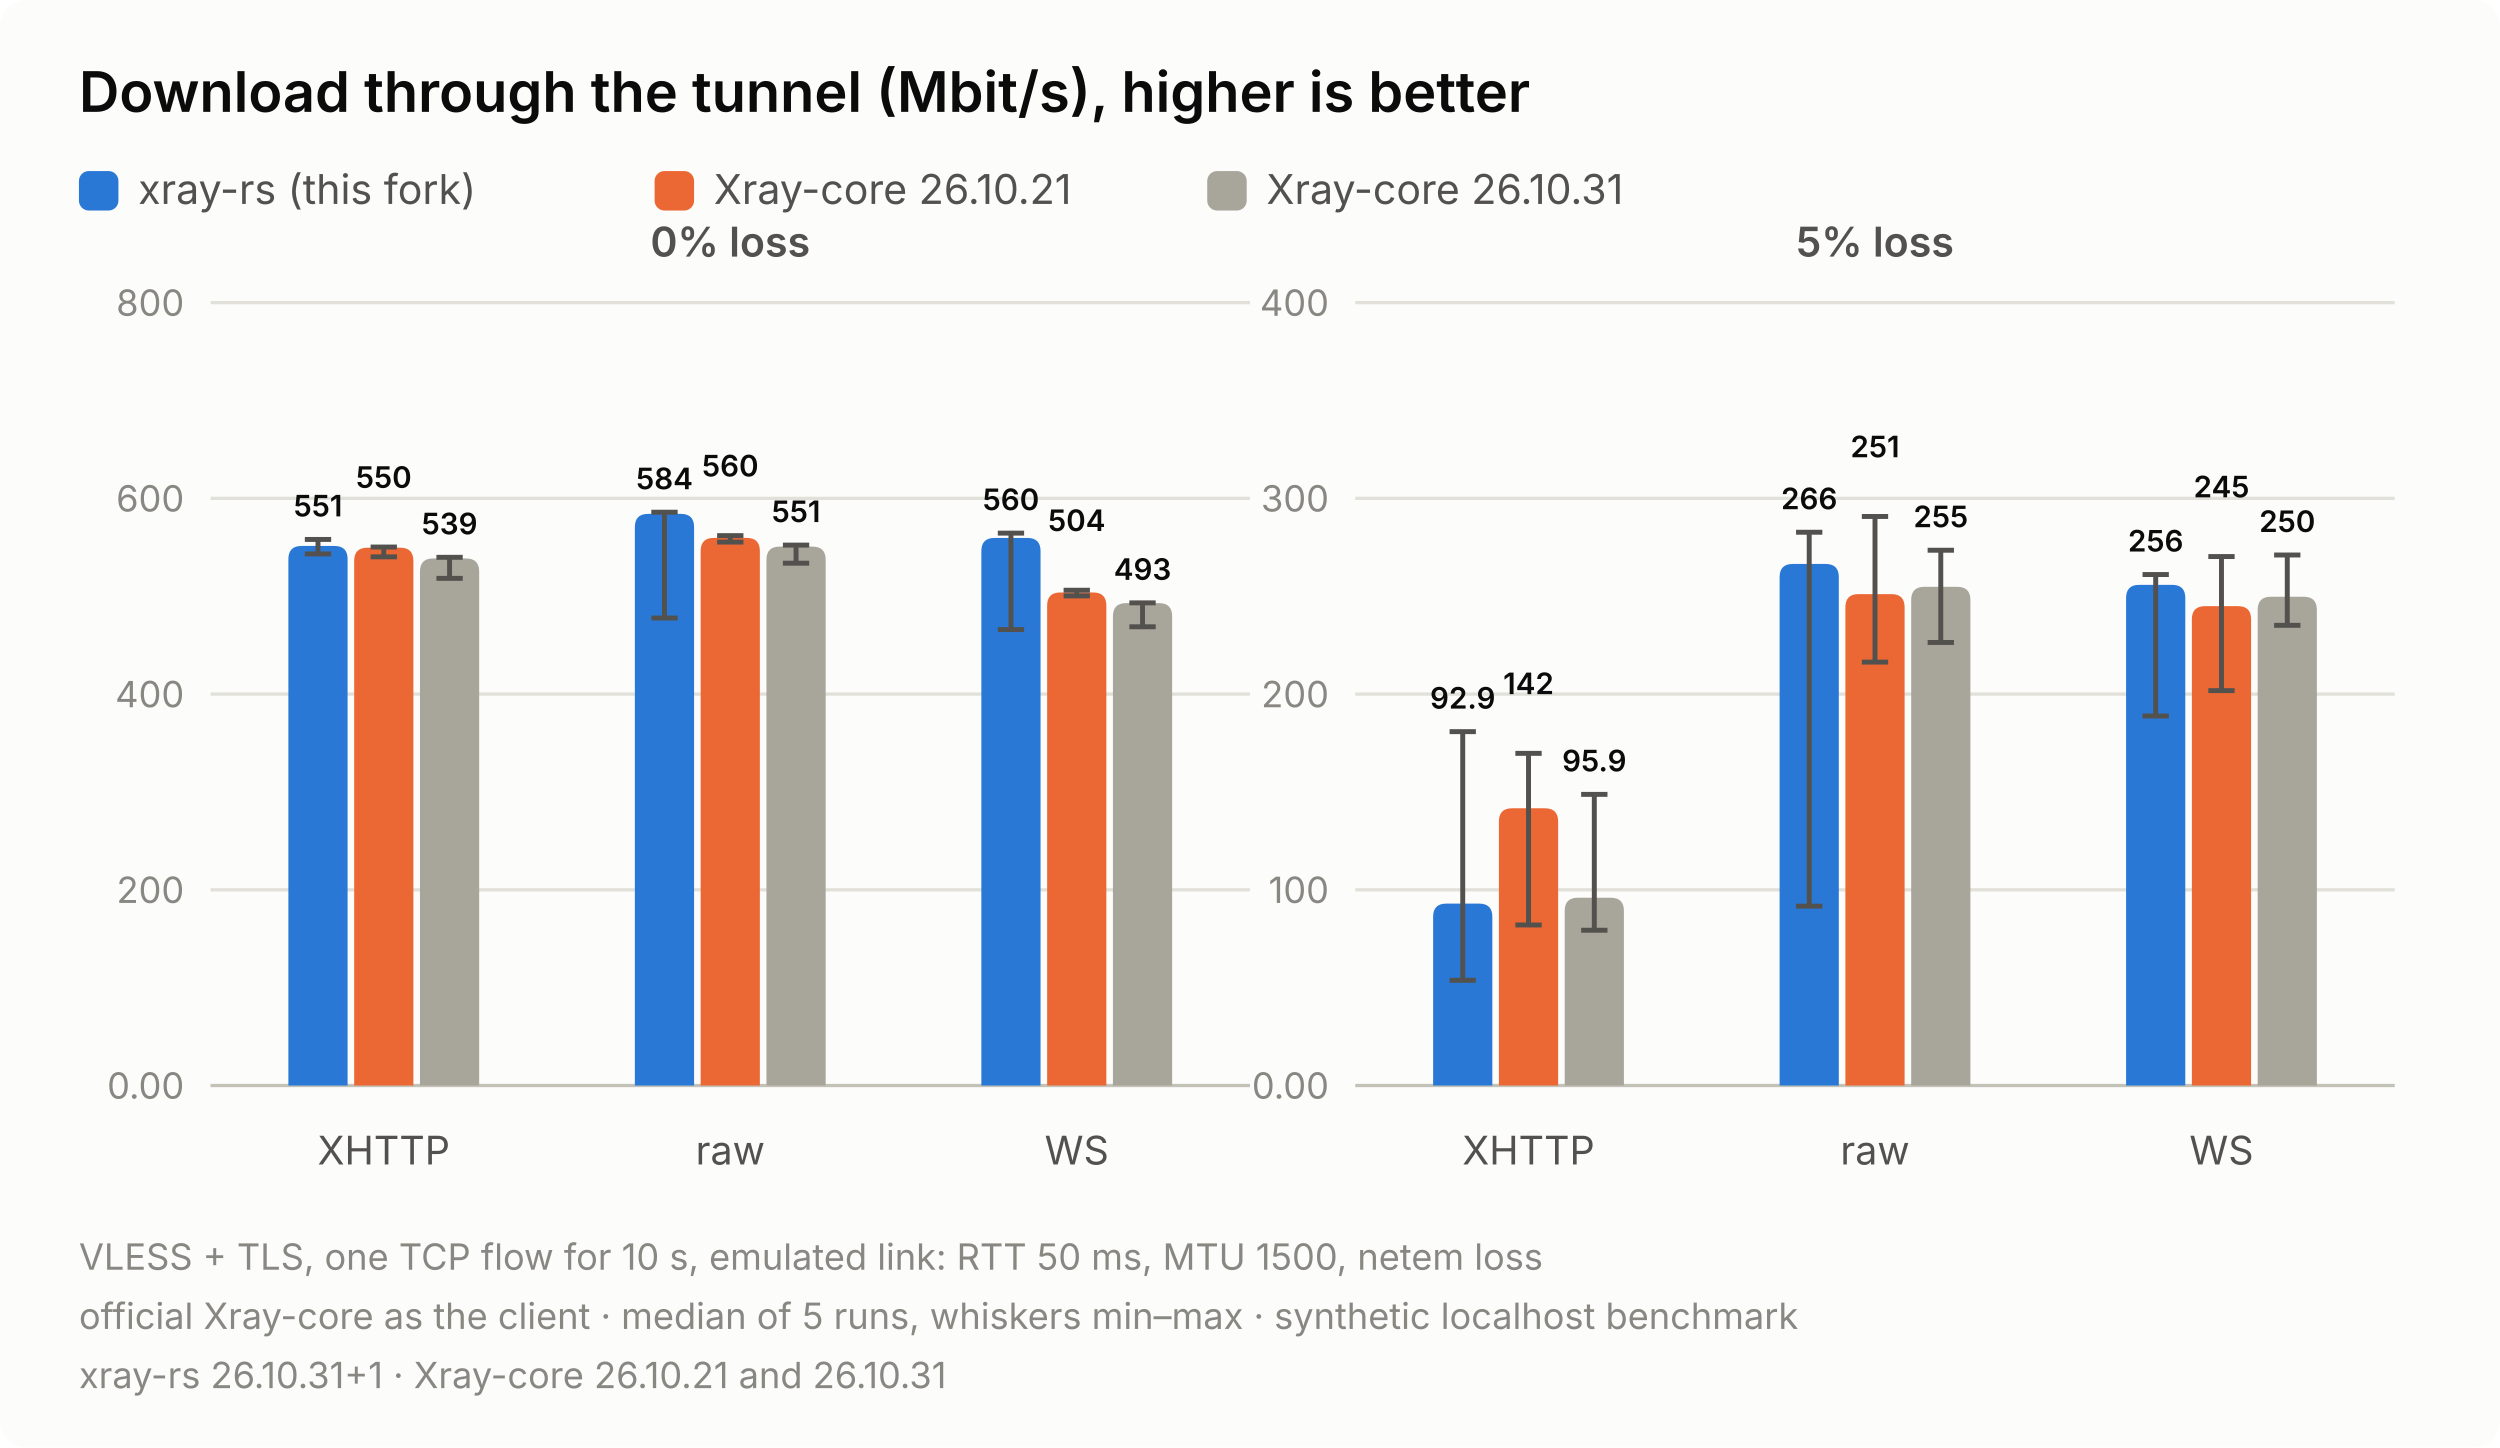
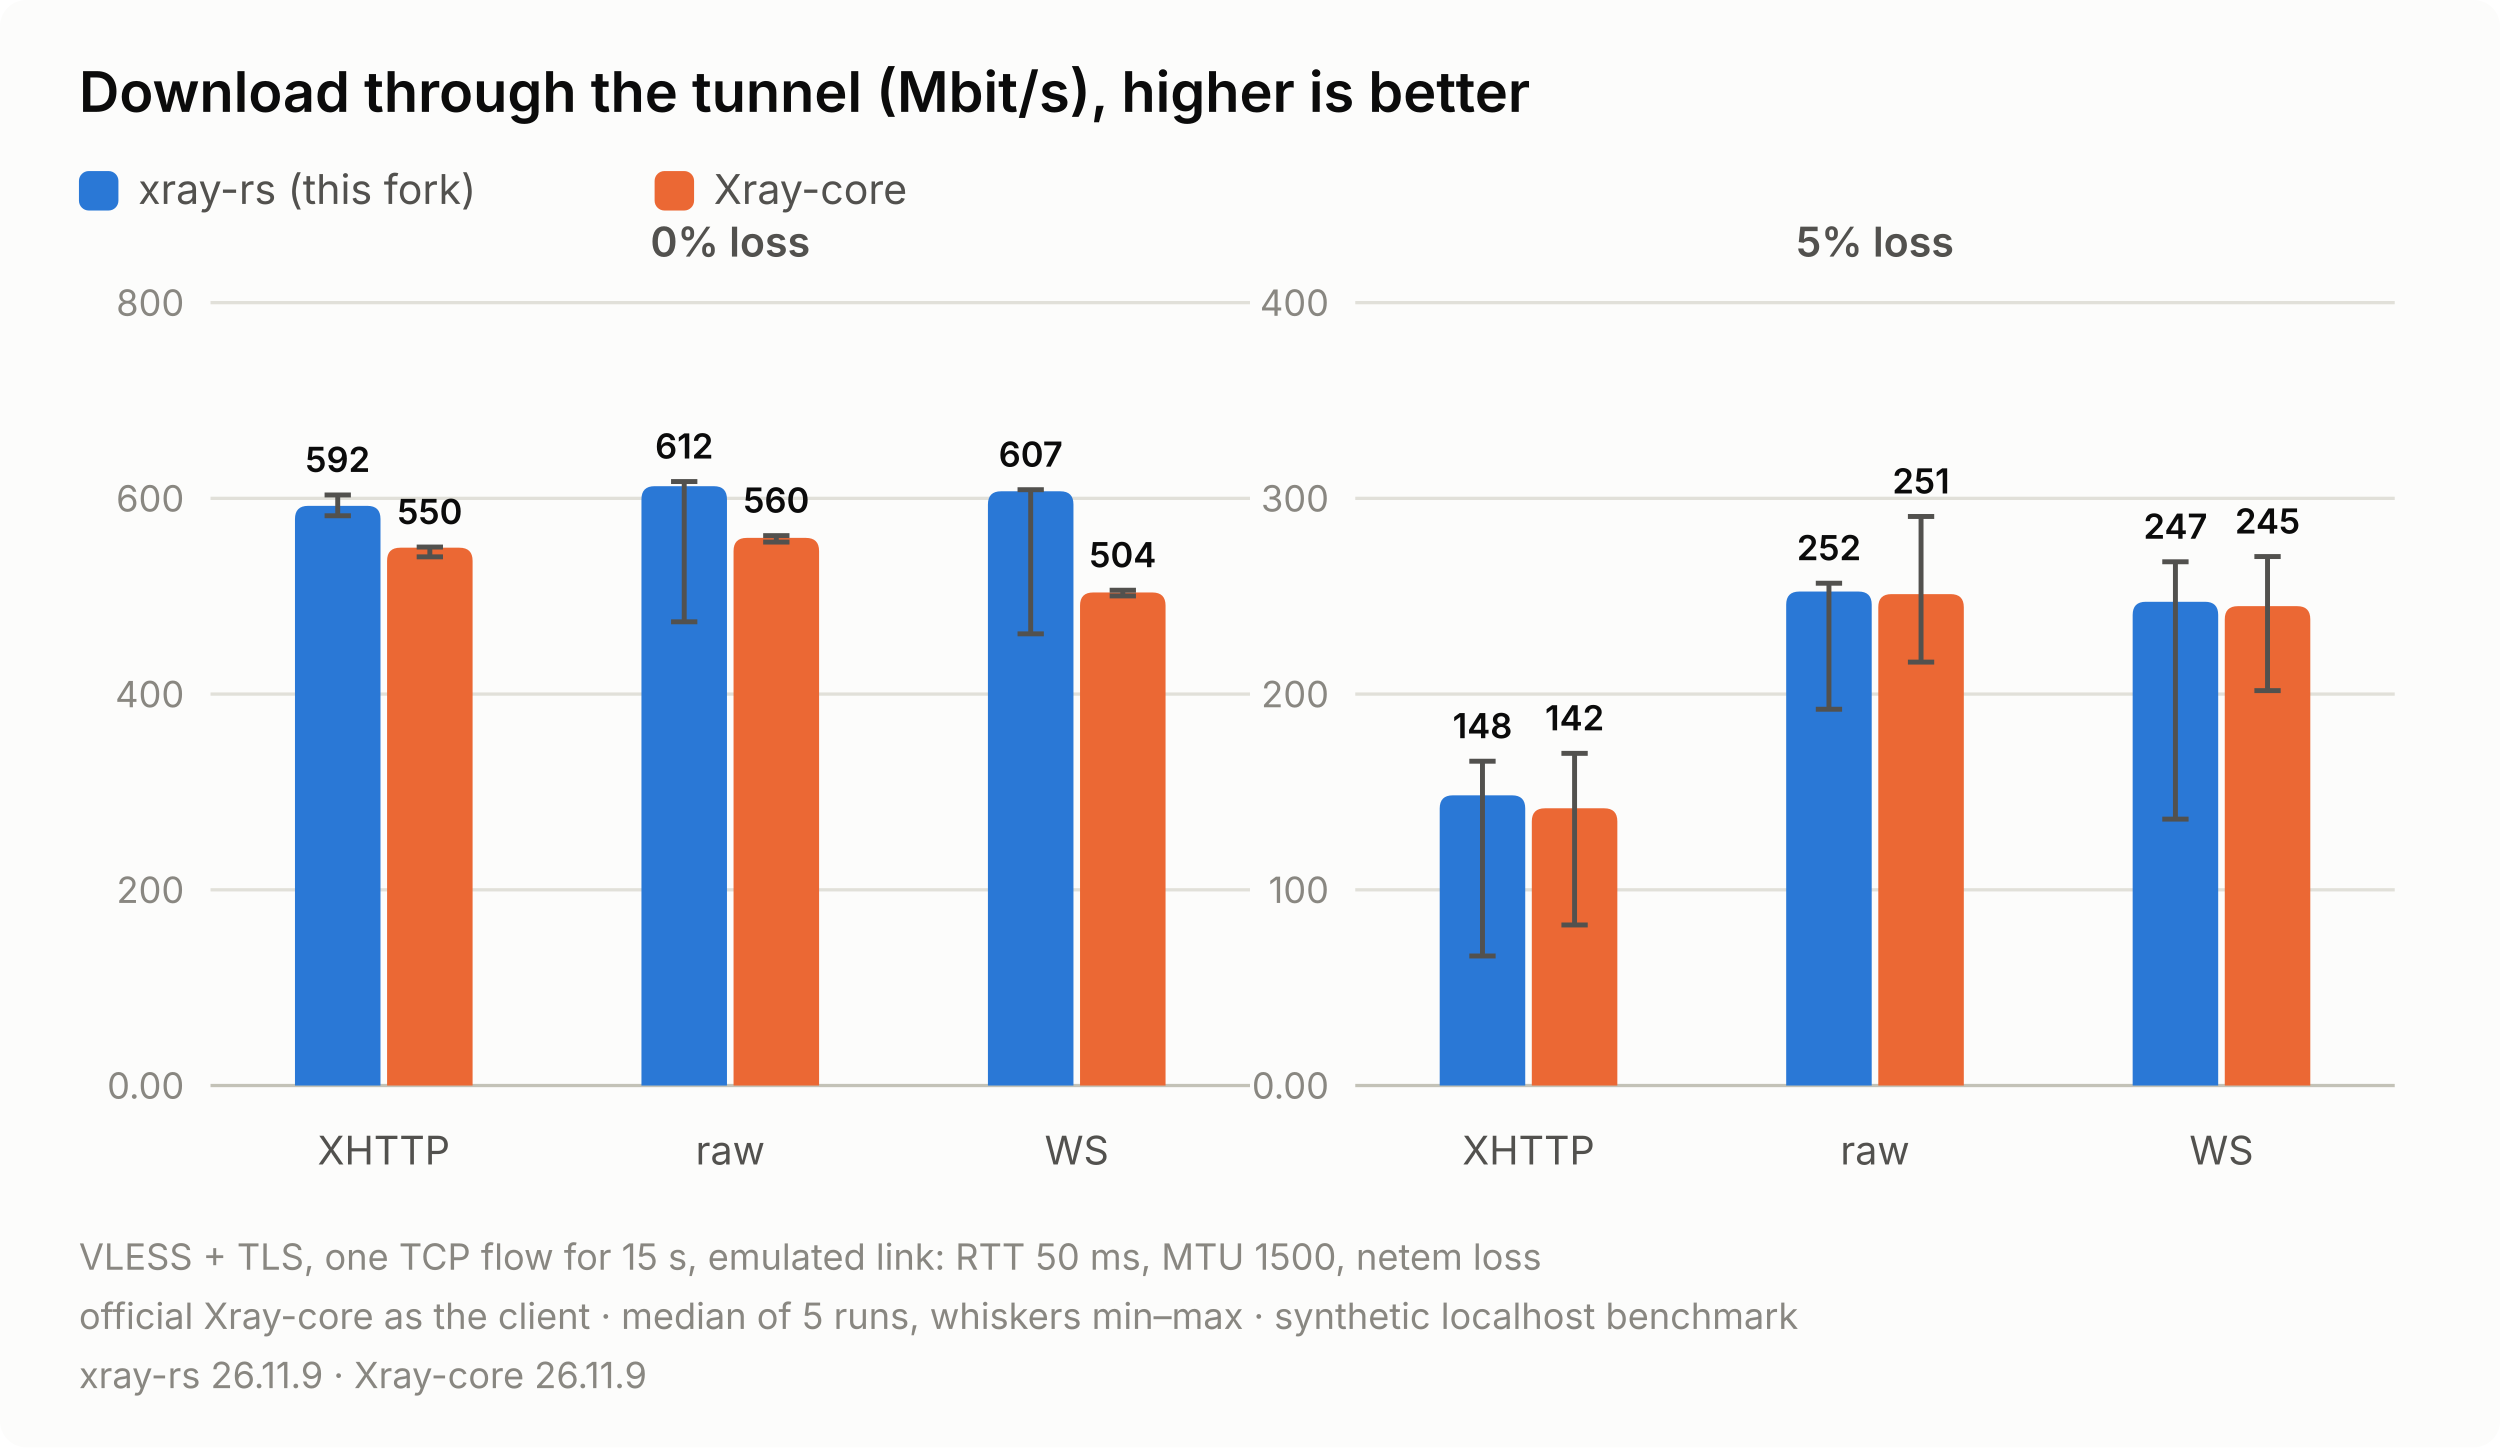
<svg xmlns="http://www.w3.org/2000/svg" width="760" height="440" viewBox="0 0 760 440" role="img" aria-label="Download through the tunnel (Mbit/s), higher is better">
  <rect width="760" height="440" fill="#fcfcfb" rx="8" />
  <text x="24" y="34" font-family="system-ui, -apple-system, 'Segoe UI', sans-serif" font-size="17" font-weight="600" fill="#0b0b0b">Download through the tunnel (Mbit/s), higher is better</text>
  <rect x="24" y="52" width="12" height="12" rx="3" fill="#2a78d6" />
  <text x="42" y="62" font-family="system-ui, -apple-system, 'Segoe UI', sans-serif" font-size="12.5" fill="#52514e">xray-rs (this fork)</text>
  <rect x="199" y="52" width="12" height="12" rx="3" fill="#eb6834" />
-   <text x="217" y="62" font-family="system-ui, -apple-system, 'Segoe UI', sans-serif" font-size="12.5" fill="#52514e">Xray-core 26.10.21</text>
-   <rect x="367" y="52" width="12" height="12" rx="3" fill="#a8a59b" />
-   <text x="385" y="62" font-family="system-ui, -apple-system, 'Segoe UI', sans-serif" font-size="12.5" fill="#52514e">Xray-core 26.10.31</text>
+   <text x="217" y="62" font-family="system-ui, -apple-system, 'Segoe UI', sans-serif" font-size="12.5" fill="#52514e">Xray-core</text>
  <text x="222.00" y="78" font-family="system-ui, -apple-system, 'Segoe UI', sans-serif" font-size="12.5" font-weight="600" fill="#52514e" text-anchor="middle">0% loss</text>
  <text x="56.0" y="334.00" font-family="system-ui, -apple-system, 'Segoe UI', sans-serif" font-size="11" fill="#898781" text-anchor="end">0.00</text>
  <line x1="64.0" y1="270.50" x2="380.0" y2="270.50" stroke="#e1e0d9" stroke-width="1" />
  <text x="56.0" y="274.50" font-family="system-ui, -apple-system, 'Segoe UI', sans-serif" font-size="11" fill="#898781" text-anchor="end">200</text>
  <line x1="64.0" y1="211.00" x2="380.0" y2="211.00" stroke="#e1e0d9" stroke-width="1" />
  <text x="56.0" y="215.00" font-family="system-ui, -apple-system, 'Segoe UI', sans-serif" font-size="11" fill="#898781" text-anchor="end">400</text>
  <line x1="64.0" y1="151.50" x2="380.0" y2="151.50" stroke="#e1e0d9" stroke-width="1" />
  <text x="56.0" y="155.50" font-family="system-ui, -apple-system, 'Segoe UI', sans-serif" font-size="11" fill="#898781" text-anchor="end">600</text>
  <line x1="64.0" y1="92.00" x2="380.0" y2="92.00" stroke="#e1e0d9" stroke-width="1" />
  <text x="56.0" y="96.00" font-family="system-ui, -apple-system, 'Segoe UI', sans-serif" font-size="11" fill="#898781" text-anchor="end">800</text>
  <line x1="64.0" y1="330" x2="380.0" y2="330" stroke="#c3c2b7" stroke-width="1" />
-   <path d="M 87.67 330.00 L 87.67 169.97 Q 87.67 165.97 91.67 165.97 L 101.67 165.97 Q 105.67 165.97 105.67 169.97 L 105.67 330.00 Z" fill="#2a78d6" />
-   <line x1="96.67" y1="168.39" x2="96.67" y2="163.99" stroke="#52514e" stroke-width="1.5" />
-   <line x1="92.67" y1="168.39" x2="100.67" y2="168.39" stroke="#52514e" stroke-width="1.5" />
-   <line x1="92.67" y1="163.99" x2="100.67" y2="163.99" stroke="#52514e" stroke-width="1.5" />
-   <text x="96.67" y="156.99" font-family="system-ui, -apple-system, 'Segoe UI', sans-serif" font-size="9" font-weight="600" fill="#0b0b0b" text-anchor="middle">551</text>
-   <path d="M 107.67 330.00 L 107.67 170.50 Q 107.67 166.50 111.67 166.50 L 121.67 166.50 Q 125.67 166.50 125.67 170.50 L 125.67 330.00 Z" fill="#eb6834" />
-   <line x1="116.67" y1="169.28" x2="116.67" y2="166.30" stroke="#52514e" stroke-width="1.5" />
-   <line x1="112.67" y1="169.28" x2="120.67" y2="169.28" stroke="#52514e" stroke-width="1.5" />
-   <line x1="112.67" y1="166.30" x2="120.67" y2="166.30" stroke="#52514e" stroke-width="1.5" />
-   <text x="116.67" y="148.30" font-family="system-ui, -apple-system, 'Segoe UI', sans-serif" font-size="9" font-weight="600" fill="#0b0b0b" text-anchor="middle">550</text>
-   <path d="M 127.67 330.00 L 127.67 173.77 Q 127.67 169.77 131.67 169.77 L 141.67 169.77 Q 145.67 169.77 145.67 173.77 L 145.67 330.00 Z" fill="#a8a59b" />
-   <line x1="136.67" y1="175.82" x2="136.67" y2="169.42" stroke="#52514e" stroke-width="1.5" />
-   <line x1="132.67" y1="175.82" x2="140.67" y2="175.82" stroke="#52514e" stroke-width="1.5" />
-   <line x1="132.67" y1="169.42" x2="140.67" y2="169.42" stroke="#52514e" stroke-width="1.5" />
-   <text x="136.67" y="162.42" font-family="system-ui, -apple-system, 'Segoe UI', sans-serif" font-size="9" font-weight="600" fill="#0b0b0b" text-anchor="middle">539</text>
+   <path d="M 89.67 330.00 L 89.67 157.78 Q 89.67 153.78 93.67 153.78 L 111.67 153.78 Q 115.67 153.78 115.67 157.78 L 115.67 330.00 Z" fill="#2a78d6" />
+   <line x1="102.67" y1="156.79" x2="102.67" y2="150.47" stroke="#52514e" stroke-width="1.5" />
+   <line x1="98.67" y1="156.79" x2="106.67" y2="156.79" stroke="#52514e" stroke-width="1.5" />
+   <line x1="98.67" y1="150.47" x2="106.67" y2="150.47" stroke="#52514e" stroke-width="1.5" />
+   <text x="102.67" y="143.47" font-family="system-ui, -apple-system, 'Segoe UI', sans-serif" font-size="10.5" font-weight="600" fill="#0b0b0b" text-anchor="middle">592</text>
+   <path d="M 117.67 330.00 L 117.67 170.50 Q 117.67 166.50 121.67 166.50 L 139.67 166.50 Q 143.67 166.50 143.67 170.50 L 143.67 330.00 Z" fill="#eb6834" />
+   <line x1="130.67" y1="169.28" x2="130.67" y2="166.30" stroke="#52514e" stroke-width="1.5" />
+   <line x1="126.67" y1="169.28" x2="134.67" y2="169.28" stroke="#52514e" stroke-width="1.5" />
+   <line x1="126.67" y1="166.30" x2="134.67" y2="166.30" stroke="#52514e" stroke-width="1.5" />
+   <text x="130.67" y="159.30" font-family="system-ui, -apple-system, 'Segoe UI', sans-serif" font-size="10.5" font-weight="600" fill="#0b0b0b" text-anchor="middle">550</text>
  <text x="116.67" y="354" font-family="system-ui, -apple-system, 'Segoe UI', sans-serif" font-size="12" fill="#52514e" text-anchor="middle">XHTTP</text>
-   <path d="M 193.00 330.00 L 193.00 160.22 Q 193.00 156.22 197.00 156.22 L 207.00 156.22 Q 211.00 156.22 211.00 160.22 L 211.00 330.00 Z" fill="#2a78d6" />
-   <line x1="202.00" y1="187.88" x2="202.00" y2="155.71" stroke="#52514e" stroke-width="1.5" />
-   <line x1="198.00" y1="187.88" x2="206.00" y2="187.88" stroke="#52514e" stroke-width="1.5" />
-   <line x1="198.00" y1="155.71" x2="206.00" y2="155.71" stroke="#52514e" stroke-width="1.5" />
-   <text x="202.00" y="148.71" font-family="system-ui, -apple-system, 'Segoe UI', sans-serif" font-size="9" font-weight="600" fill="#0b0b0b" text-anchor="middle">584</text>
-   <path d="M 213.00 330.00 L 213.00 167.52 Q 213.00 163.52 217.00 163.52 L 227.00 163.52 Q 231.00 163.52 231.00 167.52 L 231.00 330.00 Z" fill="#eb6834" />
-   <line x1="222.00" y1="164.79" x2="222.00" y2="162.83" stroke="#52514e" stroke-width="1.5" />
-   <line x1="218.00" y1="164.79" x2="226.00" y2="164.79" stroke="#52514e" stroke-width="1.5" />
-   <line x1="218.00" y1="162.83" x2="226.00" y2="162.83" stroke="#52514e" stroke-width="1.5" />
-   <text x="222.00" y="144.83" font-family="system-ui, -apple-system, 'Segoe UI', sans-serif" font-size="9" font-weight="600" fill="#0b0b0b" text-anchor="middle">560</text>
-   <path d="M 233.00 330.00 L 233.00 170.17 Q 233.00 166.17 237.00 166.17 L 247.00 166.17 Q 251.00 166.17 251.00 170.17 L 251.00 330.00 Z" fill="#a8a59b" />
-   <line x1="242.00" y1="171.21" x2="242.00" y2="165.71" stroke="#52514e" stroke-width="1.5" />
-   <line x1="238.00" y1="171.21" x2="246.00" y2="171.21" stroke="#52514e" stroke-width="1.5" />
-   <line x1="238.00" y1="165.71" x2="246.00" y2="165.71" stroke="#52514e" stroke-width="1.5" />
-   <text x="242.00" y="158.71" font-family="system-ui, -apple-system, 'Segoe UI', sans-serif" font-size="9" font-weight="600" fill="#0b0b0b" text-anchor="middle">551</text>
+   <path d="M 195.00 330.00 L 195.00 151.80 Q 195.00 147.80 199.00 147.80 L 217.00 147.80 Q 221.00 147.80 221.00 151.80 L 221.00 330.00 Z" fill="#2a78d6" />
+   <line x1="208.00" y1="189.03" x2="208.00" y2="146.39" stroke="#52514e" stroke-width="1.5" />
+   <line x1="204.00" y1="189.03" x2="212.00" y2="189.03" stroke="#52514e" stroke-width="1.5" />
+   <line x1="204.00" y1="146.39" x2="212.00" y2="146.39" stroke="#52514e" stroke-width="1.5" />
+   <text x="208.00" y="139.39" font-family="system-ui, -apple-system, 'Segoe UI', sans-serif" font-size="10.5" font-weight="600" fill="#0b0b0b" text-anchor="middle">612</text>
+   <path d="M 223.00 330.00 L 223.00 167.52 Q 223.00 163.52 227.00 163.52 L 245.00 163.52 Q 249.00 163.52 249.00 167.52 L 249.00 330.00 Z" fill="#eb6834" />
+   <line x1="236.00" y1="164.79" x2="236.00" y2="162.83" stroke="#52514e" stroke-width="1.5" />
+   <line x1="232.00" y1="164.79" x2="240.00" y2="164.79" stroke="#52514e" stroke-width="1.5" />
+   <line x1="232.00" y1="162.83" x2="240.00" y2="162.83" stroke="#52514e" stroke-width="1.5" />
+   <text x="236.00" y="155.83" font-family="system-ui, -apple-system, 'Segoe UI', sans-serif" font-size="10.5" font-weight="600" fill="#0b0b0b" text-anchor="middle">560</text>
  <text x="222.00" y="354" font-family="system-ui, -apple-system, 'Segoe UI', sans-serif" font-size="12" fill="#52514e" text-anchor="middle">raw</text>
-   <path d="M 298.33 330.00 L 298.33 167.53 Q 298.33 163.53 302.33 163.53 L 312.33 163.53 Q 316.33 163.53 316.33 167.53 L 316.33 330.00 Z" fill="#2a78d6" />
-   <line x1="307.33" y1="191.39" x2="307.33" y2="162.07" stroke="#52514e" stroke-width="1.5" />
-   <line x1="303.33" y1="191.39" x2="311.33" y2="191.39" stroke="#52514e" stroke-width="1.5" />
-   <line x1="303.33" y1="162.07" x2="311.33" y2="162.07" stroke="#52514e" stroke-width="1.5" />
-   <text x="307.33" y="155.07" font-family="system-ui, -apple-system, 'Segoe UI', sans-serif" font-size="9" font-weight="600" fill="#0b0b0b" text-anchor="middle">560</text>
-   <path d="M 318.33 330.00 L 318.33 184.11 Q 318.33 180.11 322.33 180.11 L 332.33 180.11 Q 336.33 180.11 336.33 184.11 L 336.33 330.00 Z" fill="#eb6834" />
-   <line x1="327.33" y1="181.16" x2="327.33" y2="179.43" stroke="#52514e" stroke-width="1.5" />
-   <line x1="323.33" y1="181.16" x2="331.33" y2="181.16" stroke="#52514e" stroke-width="1.5" />
-   <line x1="323.33" y1="179.43" x2="331.33" y2="179.43" stroke="#52514e" stroke-width="1.5" />
-   <text x="327.33" y="161.43" font-family="system-ui, -apple-system, 'Segoe UI', sans-serif" font-size="9" font-weight="600" fill="#0b0b0b" text-anchor="middle">504</text>
-   <path d="M 338.33 330.00 L 338.33 187.35 Q 338.33 183.35 342.33 183.35 L 352.33 183.35 Q 356.33 183.35 356.33 187.35 L 356.33 330.00 Z" fill="#a8a59b" />
-   <line x1="347.33" y1="190.54" x2="347.33" y2="183.27" stroke="#52514e" stroke-width="1.5" />
-   <line x1="343.33" y1="190.54" x2="351.33" y2="190.54" stroke="#52514e" stroke-width="1.5" />
-   <line x1="343.33" y1="183.27" x2="351.33" y2="183.27" stroke="#52514e" stroke-width="1.5" />
-   <text x="347.33" y="176.27" font-family="system-ui, -apple-system, 'Segoe UI', sans-serif" font-size="9" font-weight="600" fill="#0b0b0b" text-anchor="middle">493</text>
+   <path d="M 300.33 330.00 L 300.33 153.35 Q 300.33 149.35 304.33 149.35 L 322.33 149.35 Q 326.33 149.35 326.33 153.35 L 326.33 330.00 Z" fill="#2a78d6" />
+   <line x1="313.33" y1="192.69" x2="313.33" y2="148.87" stroke="#52514e" stroke-width="1.5" />
+   <line x1="309.33" y1="192.69" x2="317.33" y2="192.69" stroke="#52514e" stroke-width="1.5" />
+   <line x1="309.33" y1="148.87" x2="317.33" y2="148.87" stroke="#52514e" stroke-width="1.5" />
+   <text x="313.33" y="141.87" font-family="system-ui, -apple-system, 'Segoe UI', sans-serif" font-size="10.5" font-weight="600" fill="#0b0b0b" text-anchor="middle">607</text>
+   <path d="M 328.33 330.00 L 328.33 184.11 Q 328.33 180.11 332.33 180.11 L 350.33 180.11 Q 354.33 180.11 354.33 184.11 L 354.33 330.00 Z" fill="#eb6834" />
+   <line x1="341.33" y1="181.16" x2="341.33" y2="179.43" stroke="#52514e" stroke-width="1.5" />
+   <line x1="337.33" y1="181.16" x2="345.33" y2="181.16" stroke="#52514e" stroke-width="1.5" />
+   <line x1="337.33" y1="179.43" x2="345.33" y2="179.43" stroke="#52514e" stroke-width="1.5" />
+   <text x="341.33" y="172.43" font-family="system-ui, -apple-system, 'Segoe UI', sans-serif" font-size="10.5" font-weight="600" fill="#0b0b0b" text-anchor="middle">504</text>
  <text x="327.33" y="354" font-family="system-ui, -apple-system, 'Segoe UI', sans-serif" font-size="12" fill="#52514e" text-anchor="middle">WS</text>
  <text x="570.00" y="78" font-family="system-ui, -apple-system, 'Segoe UI', sans-serif" font-size="12.5" font-weight="600" fill="#52514e" text-anchor="middle">5% loss</text>
  <text x="404.0" y="334.00" font-family="system-ui, -apple-system, 'Segoe UI', sans-serif" font-size="11" fill="#898781" text-anchor="end">0.00</text>
  <line x1="412.0" y1="270.50" x2="728.0" y2="270.50" stroke="#e1e0d9" stroke-width="1" />
  <text x="404.0" y="274.50" font-family="system-ui, -apple-system, 'Segoe UI', sans-serif" font-size="11" fill="#898781" text-anchor="end">100</text>
  <line x1="412.0" y1="211.00" x2="728.0" y2="211.00" stroke="#e1e0d9" stroke-width="1" />
  <text x="404.0" y="215.00" font-family="system-ui, -apple-system, 'Segoe UI', sans-serif" font-size="11" fill="#898781" text-anchor="end">200</text>
  <line x1="412.0" y1="151.50" x2="728.0" y2="151.50" stroke="#e1e0d9" stroke-width="1" />
  <text x="404.0" y="155.50" font-family="system-ui, -apple-system, 'Segoe UI', sans-serif" font-size="11" fill="#898781" text-anchor="end">300</text>
  <line x1="412.0" y1="92.00" x2="728.0" y2="92.00" stroke="#e1e0d9" stroke-width="1" />
  <text x="404.0" y="96.00" font-family="system-ui, -apple-system, 'Segoe UI', sans-serif" font-size="11" fill="#898781" text-anchor="end">400</text>
  <line x1="412.0" y1="330" x2="728.0" y2="330" stroke="#c3c2b7" stroke-width="1" />
-   <path d="M 435.67 330.00 L 435.67 278.70 Q 435.67 274.70 439.67 274.70 L 449.67 274.70 Q 453.67 274.70 453.67 278.70 L 453.67 330.00 Z" fill="#2a78d6" />
-   <line x1="444.67" y1="298.01" x2="444.67" y2="222.42" stroke="#52514e" stroke-width="1.5" />
-   <line x1="440.67" y1="298.01" x2="448.67" y2="298.01" stroke="#52514e" stroke-width="1.5" />
-   <line x1="440.67" y1="222.42" x2="448.67" y2="222.42" stroke="#52514e" stroke-width="1.5" />
-   <text x="444.67" y="215.42" font-family="system-ui, -apple-system, 'Segoe UI', sans-serif" font-size="9" font-weight="600" fill="#0b0b0b" text-anchor="middle">92.9</text>
-   <path d="M 455.67 330.00 L 455.67 249.72 Q 455.67 245.72 459.67 245.72 L 469.67 245.72 Q 473.67 245.72 473.67 249.72 L 473.67 330.00 Z" fill="#eb6834" />
-   <line x1="464.67" y1="281.19" x2="464.67" y2="229.02" stroke="#52514e" stroke-width="1.5" />
-   <line x1="460.67" y1="281.19" x2="468.67" y2="281.19" stroke="#52514e" stroke-width="1.5" />
-   <line x1="460.67" y1="229.02" x2="468.67" y2="229.02" stroke="#52514e" stroke-width="1.5" />
-   <text x="464.67" y="211.02" font-family="system-ui, -apple-system, 'Segoe UI', sans-serif" font-size="9" font-weight="600" fill="#0b0b0b" text-anchor="middle">142</text>
-   <path d="M 475.67 330.00 L 475.67 276.91 Q 475.67 272.91 479.67 272.91 L 489.67 272.91 Q 493.67 272.91 493.67 276.91 L 493.67 330.00 Z" fill="#a8a59b" />
-   <line x1="484.67" y1="282.79" x2="484.67" y2="241.49" stroke="#52514e" stroke-width="1.5" />
-   <line x1="480.67" y1="282.79" x2="488.67" y2="282.79" stroke="#52514e" stroke-width="1.5" />
-   <line x1="480.67" y1="241.49" x2="488.67" y2="241.49" stroke="#52514e" stroke-width="1.5" />
-   <text x="484.67" y="234.49" font-family="system-ui, -apple-system, 'Segoe UI', sans-serif" font-size="9" font-weight="600" fill="#0b0b0b" text-anchor="middle">95.9</text>
+   <path d="M 437.67 330.00 L 437.67 245.78 Q 437.67 241.78 441.67 241.78 L 459.67 241.78 Q 463.67 241.78 463.67 245.78 L 463.67 330.00 Z" fill="#2a78d6" />
+   <line x1="450.67" y1="290.62" x2="450.67" y2="231.41" stroke="#52514e" stroke-width="1.5" />
+   <line x1="446.67" y1="290.62" x2="454.67" y2="290.62" stroke="#52514e" stroke-width="1.5" />
+   <line x1="446.67" y1="231.41" x2="454.67" y2="231.41" stroke="#52514e" stroke-width="1.5" />
+   <text x="450.67" y="224.41" font-family="system-ui, -apple-system, 'Segoe UI', sans-serif" font-size="10.5" font-weight="600" fill="#0b0b0b" text-anchor="middle">148</text>
+   <path d="M 465.67 330.00 L 465.67 249.72 Q 465.67 245.72 469.67 245.72 L 487.67 245.72 Q 491.67 245.72 491.67 249.72 L 491.67 330.00 Z" fill="#eb6834" />
+   <line x1="478.67" y1="281.19" x2="478.67" y2="229.02" stroke="#52514e" stroke-width="1.5" />
+   <line x1="474.67" y1="281.19" x2="482.67" y2="281.19" stroke="#52514e" stroke-width="1.5" />
+   <line x1="474.67" y1="229.02" x2="482.67" y2="229.02" stroke="#52514e" stroke-width="1.5" />
+   <text x="478.67" y="222.02" font-family="system-ui, -apple-system, 'Segoe UI', sans-serif" font-size="10.5" font-weight="600" fill="#0b0b0b" text-anchor="middle">142</text>
  <text x="464.67" y="354" font-family="system-ui, -apple-system, 'Segoe UI', sans-serif" font-size="12" fill="#52514e" text-anchor="middle">XHTTP</text>
-   <path d="M 541.00 330.00 L 541.00 175.44 Q 541.00 171.44 545.00 171.44 L 555.00 171.44 Q 559.00 171.44 559.00 175.44 L 559.00 330.00 Z" fill="#2a78d6" />
-   <line x1="550.00" y1="275.47" x2="550.00" y2="161.80" stroke="#52514e" stroke-width="1.5" />
-   <line x1="546.00" y1="275.47" x2="554.00" y2="275.47" stroke="#52514e" stroke-width="1.5" />
-   <line x1="546.00" y1="161.80" x2="554.00" y2="161.80" stroke="#52514e" stroke-width="1.5" />
-   <text x="550.00" y="154.80" font-family="system-ui, -apple-system, 'Segoe UI', sans-serif" font-size="9" font-weight="600" fill="#0b0b0b" text-anchor="middle">266</text>
-   <path d="M 561.00 330.00 L 561.00 184.61 Q 561.00 180.61 565.00 180.61 L 575.00 180.61 Q 579.00 180.61 579.00 184.61 L 579.00 330.00 Z" fill="#eb6834" />
-   <line x1="570.00" y1="201.28" x2="570.00" y2="157.01" stroke="#52514e" stroke-width="1.5" />
-   <line x1="566.00" y1="201.28" x2="574.00" y2="201.28" stroke="#52514e" stroke-width="1.5" />
-   <line x1="566.00" y1="157.01" x2="574.00" y2="157.01" stroke="#52514e" stroke-width="1.5" />
-   <text x="570.00" y="139.01" font-family="system-ui, -apple-system, 'Segoe UI', sans-serif" font-size="9" font-weight="600" fill="#0b0b0b" text-anchor="middle">251</text>
-   <path d="M 581.00 330.00 L 581.00 182.39 Q 581.00 178.39 585.00 178.39 L 595.00 178.39 Q 599.00 178.39 599.00 182.39 L 599.00 330.00 Z" fill="#a8a59b" />
-   <line x1="590.00" y1="195.31" x2="590.00" y2="167.27" stroke="#52514e" stroke-width="1.5" />
-   <line x1="586.00" y1="195.31" x2="594.00" y2="195.31" stroke="#52514e" stroke-width="1.5" />
-   <line x1="586.00" y1="167.27" x2="594.00" y2="167.27" stroke="#52514e" stroke-width="1.5" />
-   <text x="590.00" y="160.27" font-family="system-ui, -apple-system, 'Segoe UI', sans-serif" font-size="9" font-weight="600" fill="#0b0b0b" text-anchor="middle">255</text>
+   <path d="M 543.00 330.00 L 543.00 183.83 Q 543.00 179.83 547.00 179.83 L 565.00 179.83 Q 569.00 179.83 569.00 183.83 L 569.00 330.00 Z" fill="#2a78d6" />
+   <line x1="556.00" y1="215.61" x2="556.00" y2="177.30" stroke="#52514e" stroke-width="1.5" />
+   <line x1="552.00" y1="215.61" x2="560.00" y2="215.61" stroke="#52514e" stroke-width="1.5" />
+   <line x1="552.00" y1="177.30" x2="560.00" y2="177.30" stroke="#52514e" stroke-width="1.5" />
+   <text x="556.00" y="170.30" font-family="system-ui, -apple-system, 'Segoe UI', sans-serif" font-size="10.5" font-weight="600" fill="#0b0b0b" text-anchor="middle">252</text>
+   <path d="M 571.00 330.00 L 571.00 184.61 Q 571.00 180.61 575.00 180.61 L 593.00 180.61 Q 597.00 180.61 597.00 184.61 L 597.00 330.00 Z" fill="#eb6834" />
+   <line x1="584.00" y1="201.28" x2="584.00" y2="157.01" stroke="#52514e" stroke-width="1.5" />
+   <line x1="580.00" y1="201.28" x2="588.00" y2="201.28" stroke="#52514e" stroke-width="1.5" />
+   <line x1="580.00" y1="157.01" x2="588.00" y2="157.01" stroke="#52514e" stroke-width="1.5" />
+   <text x="584.00" y="150.01" font-family="system-ui, -apple-system, 'Segoe UI', sans-serif" font-size="10.5" font-weight="600" fill="#0b0b0b" text-anchor="middle">251</text>
  <text x="570.00" y="354" font-family="system-ui, -apple-system, 'Segoe UI', sans-serif" font-size="12" fill="#52514e" text-anchor="middle">raw</text>
-   <path d="M 646.33 330.00 L 646.33 181.79 Q 646.33 177.79 650.33 177.79 L 660.33 177.79 Q 664.33 177.79 664.33 181.79 L 664.33 330.00 Z" fill="#2a78d6" />
-   <line x1="655.33" y1="217.66" x2="655.33" y2="174.66" stroke="#52514e" stroke-width="1.5" />
-   <line x1="651.33" y1="217.66" x2="659.33" y2="217.66" stroke="#52514e" stroke-width="1.5" />
-   <line x1="651.33" y1="174.66" x2="659.33" y2="174.66" stroke="#52514e" stroke-width="1.5" />
-   <text x="655.33" y="167.66" font-family="system-ui, -apple-system, 'Segoe UI', sans-serif" font-size="9" font-weight="600" fill="#0b0b0b" text-anchor="middle">256</text>
-   <path d="M 666.33 330.00 L 666.33 188.27 Q 666.33 184.27 670.33 184.27 L 680.33 184.27 Q 684.33 184.27 684.33 188.27 L 684.33 330.00 Z" fill="#eb6834" />
-   <line x1="675.33" y1="209.95" x2="675.33" y2="169.19" stroke="#52514e" stroke-width="1.5" />
-   <line x1="671.33" y1="209.95" x2="679.33" y2="209.95" stroke="#52514e" stroke-width="1.5" />
-   <line x1="671.33" y1="169.19" x2="679.33" y2="169.19" stroke="#52514e" stroke-width="1.5" />
-   <text x="675.33" y="151.19" font-family="system-ui, -apple-system, 'Segoe UI', sans-serif" font-size="9" font-weight="600" fill="#0b0b0b" text-anchor="middle">245</text>
-   <path d="M 686.33 330.00 L 686.33 185.41 Q 686.33 181.41 690.33 181.41 L 700.33 181.41 Q 704.33 181.41 704.33 185.41 L 704.33 330.00 Z" fill="#a8a59b" />
-   <line x1="695.33" y1="190.10" x2="695.33" y2="168.72" stroke="#52514e" stroke-width="1.5" />
-   <line x1="691.33" y1="190.10" x2="699.33" y2="190.10" stroke="#52514e" stroke-width="1.5" />
-   <line x1="691.33" y1="168.72" x2="699.33" y2="168.72" stroke="#52514e" stroke-width="1.5" />
-   <text x="695.33" y="161.72" font-family="system-ui, -apple-system, 'Segoe UI', sans-serif" font-size="9" font-weight="600" fill="#0b0b0b" text-anchor="middle">250</text>
+   <path d="M 648.33 330.00 L 648.33 186.94 Q 648.33 182.94 652.33 182.94 L 670.33 182.94 Q 674.33 182.94 674.33 186.94 L 674.33 330.00 Z" fill="#2a78d6" />
+   <line x1="661.33" y1="249.01" x2="661.33" y2="170.78" stroke="#52514e" stroke-width="1.5" />
+   <line x1="657.33" y1="249.01" x2="665.33" y2="249.01" stroke="#52514e" stroke-width="1.5" />
+   <line x1="657.33" y1="170.78" x2="665.33" y2="170.78" stroke="#52514e" stroke-width="1.5" />
+   <text x="661.33" y="163.78" font-family="system-ui, -apple-system, 'Segoe UI', sans-serif" font-size="10.5" font-weight="600" fill="#0b0b0b" text-anchor="middle">247</text>
+   <path d="M 676.33 330.00 L 676.33 188.27 Q 676.33 184.27 680.33 184.27 L 698.33 184.27 Q 702.33 184.27 702.33 188.27 L 702.33 330.00 Z" fill="#eb6834" />
+   <line x1="689.33" y1="209.95" x2="689.33" y2="169.19" stroke="#52514e" stroke-width="1.5" />
+   <line x1="685.33" y1="209.95" x2="693.33" y2="209.95" stroke="#52514e" stroke-width="1.5" />
+   <line x1="685.33" y1="169.19" x2="693.33" y2="169.19" stroke="#52514e" stroke-width="1.5" />
+   <text x="689.33" y="162.19" font-family="system-ui, -apple-system, 'Segoe UI', sans-serif" font-size="10.5" font-weight="600" fill="#0b0b0b" text-anchor="middle">245</text>
  <text x="675.33" y="354" font-family="system-ui, -apple-system, 'Segoe UI', sans-serif" font-size="12" fill="#52514e" text-anchor="middle">WS</text>
-   <text x="24" y="386" font-family="system-ui, -apple-system, 'Segoe UI', sans-serif" font-size="11" fill="#898781">VLESS + TLS, one TCP flow for 10 s, emulated link: RTT 50 ms, MTU 1500, netem loss</text>
+   <text x="24" y="386" font-family="system-ui, -apple-system, 'Segoe UI', sans-serif" font-size="11" fill="#898781">VLESS + TLS, one TCP flow for 15 s, emulated link: RTT 50 ms, MTU 1500, netem loss</text>
  <text x="24" y="404" font-family="system-ui, -apple-system, 'Segoe UI', sans-serif" font-size="11" fill="#898781">official Xray-core as the client · median of 5 runs, whiskers min–max · synthetic localhost benchmark</text>
-   <text x="24" y="422" font-family="system-ui, -apple-system, 'Segoe UI', sans-serif" font-size="11" fill="#898781">xray-rs 26.10.31+1 · Xray-core 26.10.21 and 26.10.31</text>
+   <text x="24" y="422" font-family="system-ui, -apple-system, 'Segoe UI', sans-serif" font-size="11" fill="#898781">xray-rs 26.11.9 · Xray-core 26.11.9</text>
</svg>
